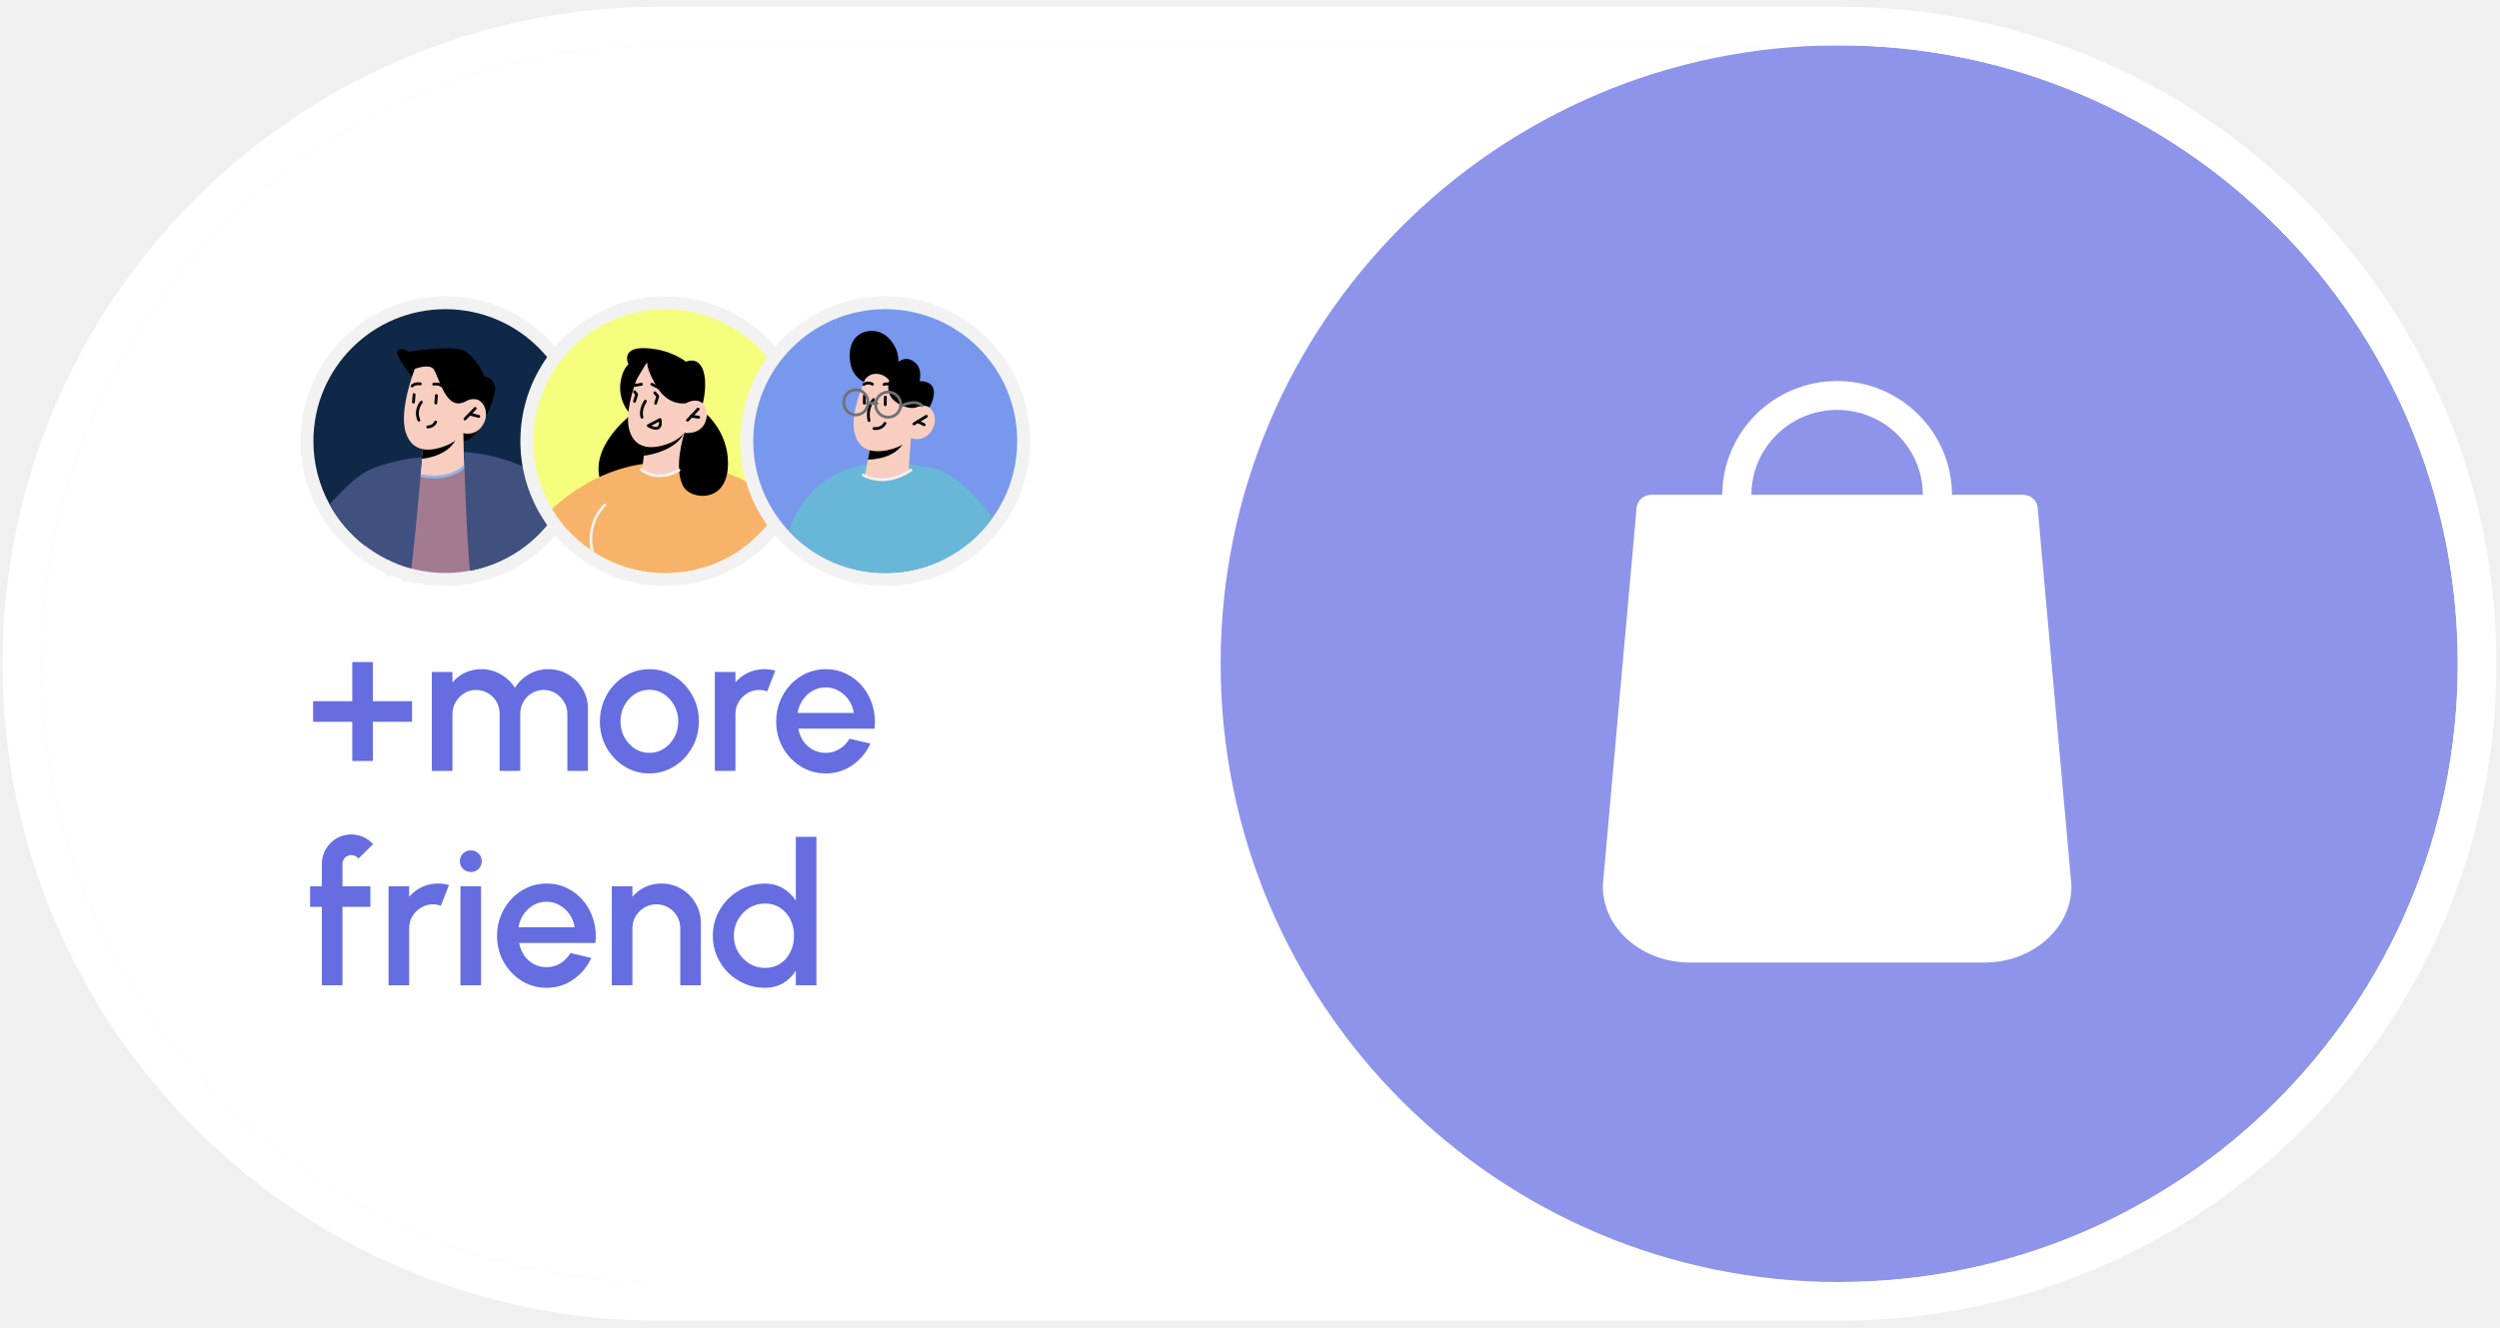
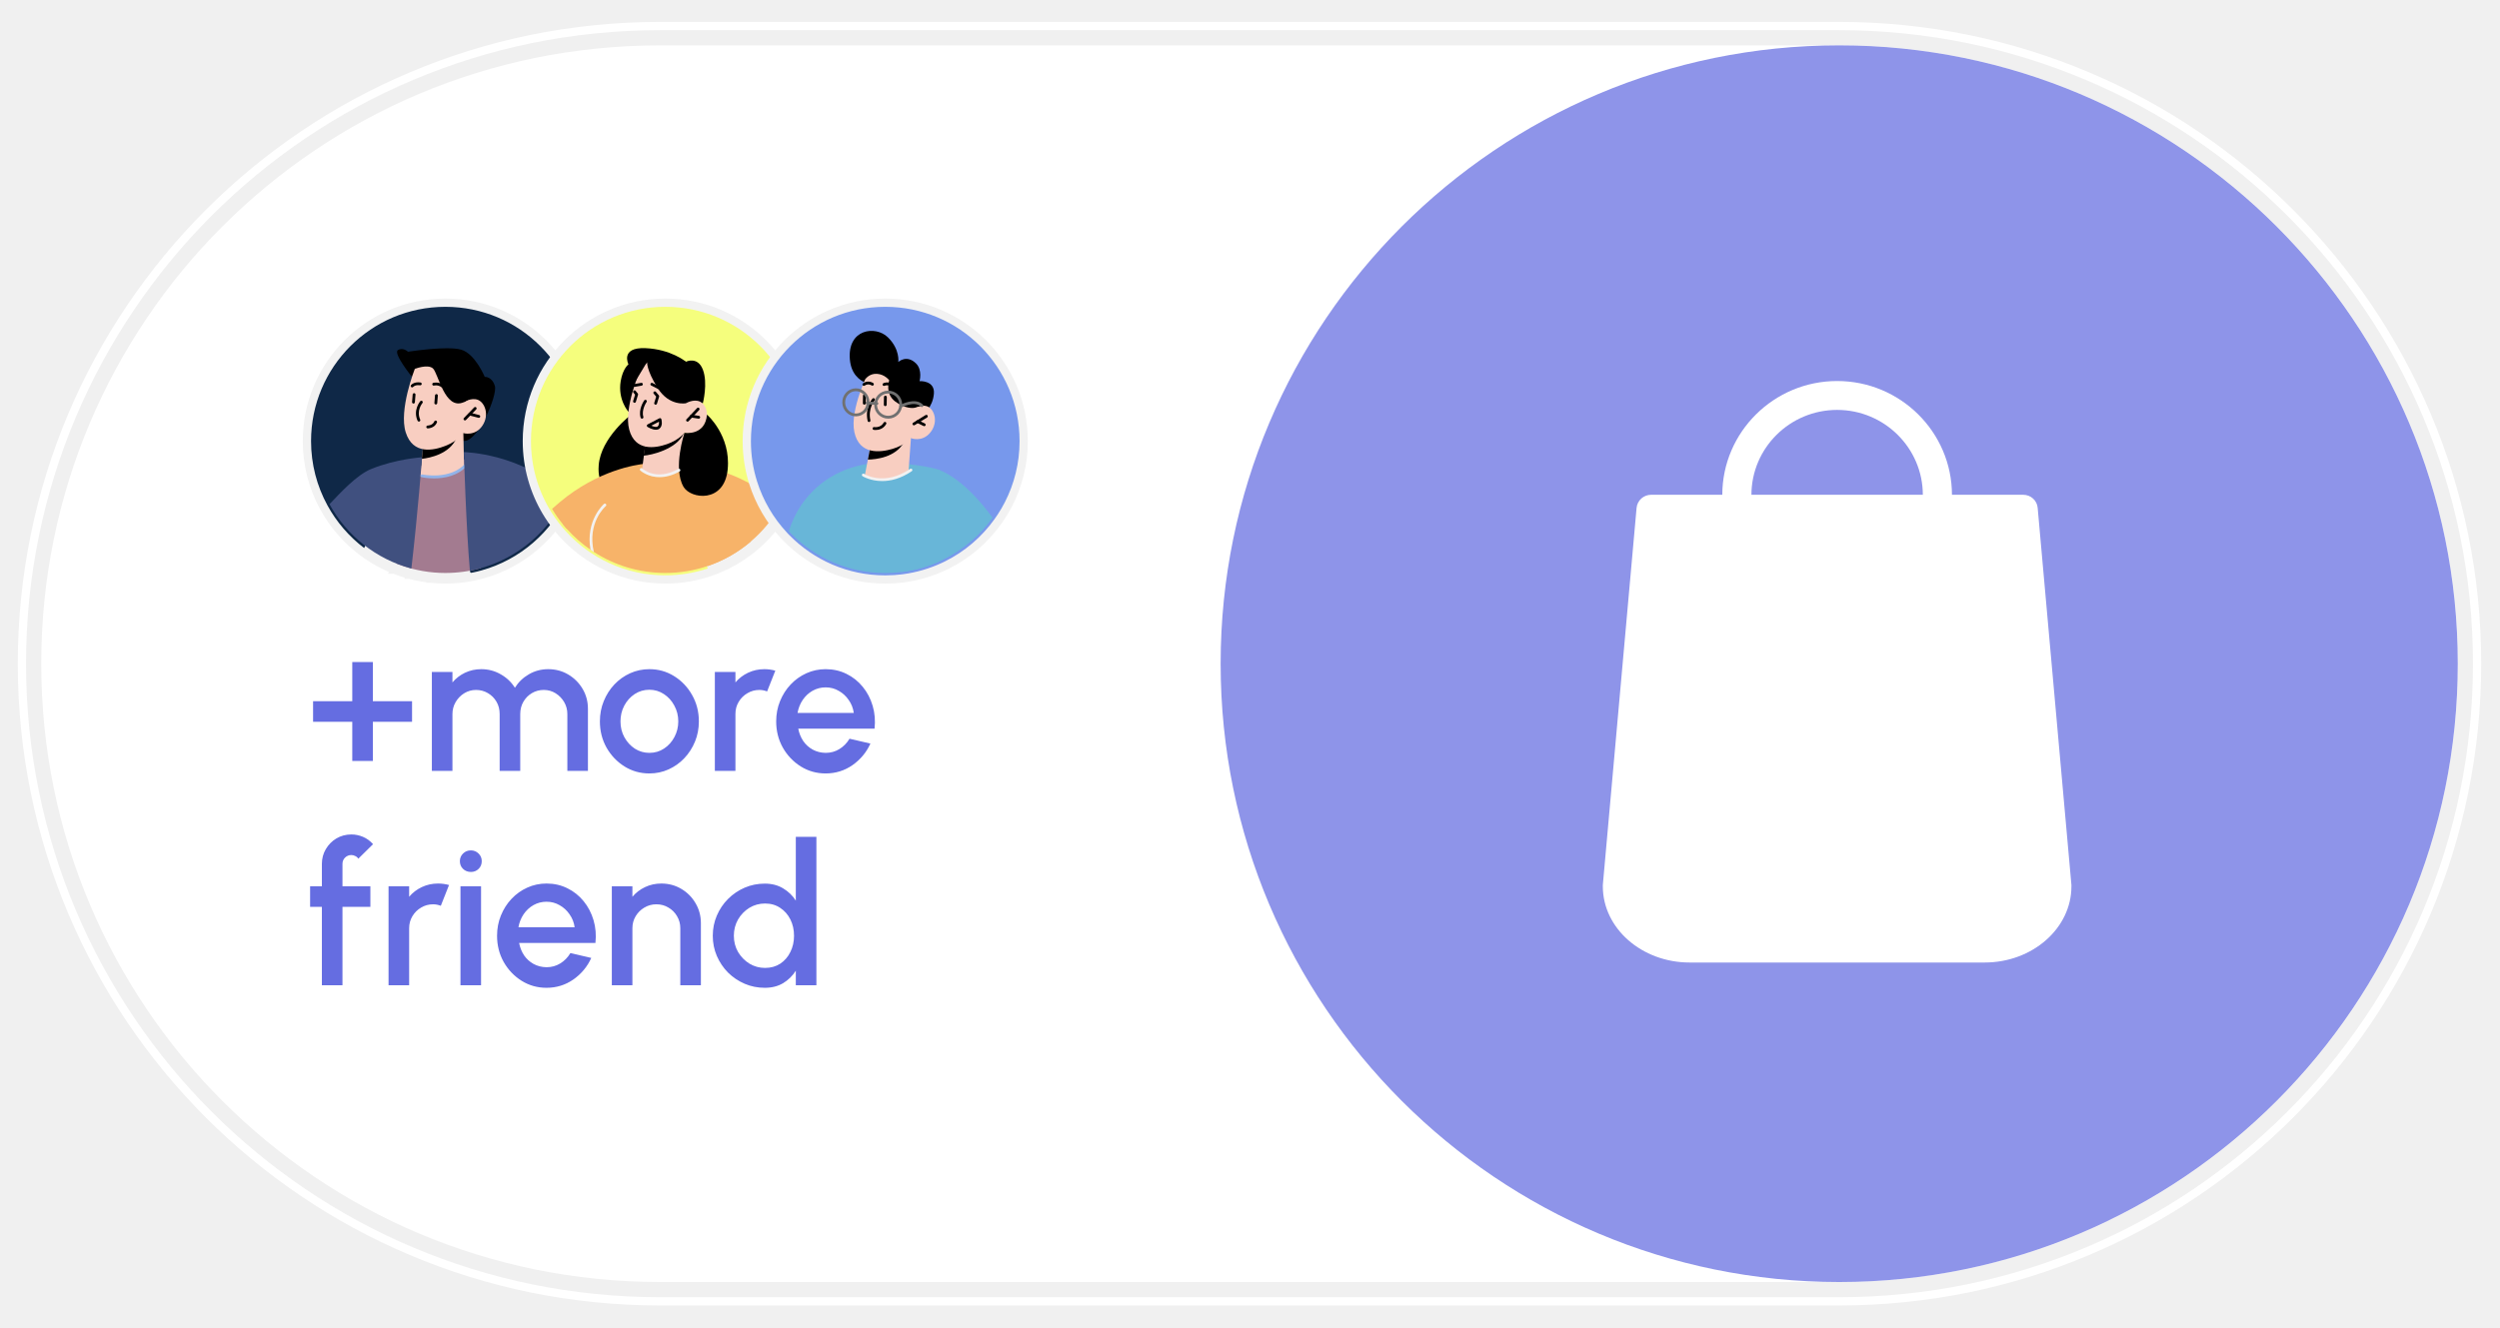
<svg xmlns="http://www.w3.org/2000/svg" width="303" height="161" viewBox="0 0 303 161" fill="none">
  <g clip-path="url(#clip0_885_19122)">
    <rect x="5" y="5.5" width="293" height="150" rx="75" fill="white" />
    <rect x="148" y="5.5" width="150" height="150" rx="75" fill="#8E94E9" />
    <path d="M251.157 107.343L247.065 61.602C246.992 60.697 246.226 60.011 245.299 60.011H236.673C236.659 52.405 230.418 46.214 222.749 46.214C215.08 46.214 208.839 52.405 208.825 60.011H200.199C199.286 60.011 198.521 60.697 198.433 61.602L194.341 107.343C194.341 107.401 194.341 107.445 194.341 107.503C194.341 112.599 199.066 116.745 204.865 116.745H240.633C246.432 116.745 251.157 112.599 251.157 107.503C251.157 107.445 251.157 107.401 251.157 107.343ZM222.749 49.718C228.475 49.718 233.126 54.332 233.141 60.011H212.357C212.372 54.332 217.023 49.718 222.749 49.718ZM240.633 113.226H204.865C201.038 113.226 197.918 110.701 197.873 107.562L201.818 63.515H208.825V69.661C208.825 70.625 209.619 71.413 210.591 71.413C211.562 71.413 212.357 70.625 212.357 69.661V63.515H233.141V69.661C233.141 70.625 233.936 71.413 234.907 71.413C235.879 71.413 236.673 70.625 236.673 69.661V63.515H243.68L247.625 107.576C247.58 110.701 244.46 113.226 240.633 113.226Z" fill="white" />
    <path d="M244.385 63H200.885L196.885 111L198.885 114H244.385C245.185 114 248.051 109.167 248.385 107.5L244.385 63Z" fill="white" />
    <path d="M42.712 92.3V87.548H37.96V85.052H42.712V80.3H45.208V85.052H49.96V87.548H45.208V92.3H42.712ZM52.362 93.5V81.5H54.858V82.772C55.274 82.276 55.782 81.884 56.382 81.596C56.99 81.308 57.646 81.164 58.35 81.164C59.206 81.164 59.994 81.372 60.714 81.788C61.434 82.196 62.006 82.74 62.43 83.42C62.854 82.74 63.418 82.196 64.122 81.788C64.834 81.372 65.618 81.164 66.474 81.164C67.362 81.164 68.17 81.38 68.898 81.812C69.626 82.244 70.206 82.824 70.638 83.552C71.07 84.28 71.286 85.088 71.286 85.976V93.5H68.79V86.612C68.79 86.084 68.662 85.6 68.406 85.16C68.15 84.72 67.806 84.364 67.374 84.092C66.942 83.82 66.462 83.684 65.934 83.684C65.406 83.684 64.926 83.812 64.494 84.068C64.062 84.324 63.718 84.672 63.462 85.112C63.206 85.552 63.078 86.052 63.078 86.612V93.5H60.582V86.612C60.582 86.052 60.454 85.552 60.198 85.112C59.942 84.672 59.594 84.324 59.154 84.068C58.722 83.812 58.242 83.684 57.714 83.684C57.194 83.684 56.714 83.82 56.274 84.092C55.842 84.364 55.498 84.72 55.242 85.16C54.986 85.6 54.858 86.084 54.858 86.612V93.5H52.362ZM78.736 93.812C77.632 93.812 76.624 93.528 75.712 92.96C74.808 92.392 74.084 91.632 73.54 90.68C73.004 89.72 72.736 88.66 72.736 87.5C72.736 86.62 72.892 85.8 73.204 85.04C73.516 84.272 73.944 83.6 74.488 83.024C75.04 82.44 75.68 81.984 76.408 81.656C77.136 81.328 77.912 81.164 78.736 81.164C79.84 81.164 80.844 81.448 81.748 82.016C82.66 82.584 83.384 83.348 83.92 84.308C84.464 85.268 84.736 86.332 84.736 87.5C84.736 88.372 84.58 89.188 84.268 89.948C83.956 90.708 83.524 91.38 82.972 91.964C82.428 92.54 81.792 92.992 81.064 93.32C80.344 93.648 79.568 93.812 78.736 93.812ZM78.736 91.316C79.4 91.316 79.996 91.14 80.524 90.788C81.052 90.436 81.468 89.972 81.772 89.396C82.084 88.812 82.24 88.18 82.24 87.5C82.24 86.804 82.08 86.164 81.76 85.58C81.448 84.996 81.028 84.532 80.5 84.188C79.972 83.836 79.384 83.66 78.736 83.66C78.08 83.66 77.484 83.836 76.948 84.188C76.42 84.54 76 85.008 75.688 85.592C75.384 86.176 75.232 86.812 75.232 87.5C75.232 88.212 75.392 88.856 75.712 89.432C76.032 90.008 76.456 90.468 76.984 90.812C77.52 91.148 78.104 91.316 78.736 91.316ZM86.674 93.5V81.5H89.17V82.772C89.586 82.276 90.098 81.884 90.706 81.596C91.314 81.308 91.97 81.164 92.674 81.164C93.122 81.164 93.566 81.224 94.006 81.344L93.01 83.864C92.698 83.744 92.386 83.684 92.074 83.684C91.546 83.684 91.062 83.816 90.622 84.08C90.182 84.336 89.83 84.684 89.566 85.124C89.302 85.564 89.17 86.052 89.17 86.588V93.5H86.674ZM100.111 93.812C99.007 93.812 97.999 93.528 97.087 92.96C96.183 92.392 95.459 91.632 94.915 90.68C94.379 89.72 94.111 88.66 94.111 87.5C94.111 86.62 94.267 85.8 94.579 85.04C94.891 84.272 95.319 83.6 95.863 83.024C96.415 82.44 97.055 81.984 97.783 81.656C98.511 81.328 99.287 81.164 100.111 81.164C101.031 81.164 101.875 81.356 102.643 81.74C103.411 82.116 104.067 82.64 104.611 83.312C105.155 83.976 105.555 84.744 105.811 85.616C106.067 86.48 106.143 87.4 106.039 88.376H96.787C96.891 88.928 97.091 89.428 97.387 89.876C97.691 90.316 98.075 90.664 98.539 90.92C99.011 91.176 99.535 91.308 100.111 91.316C100.719 91.316 101.271 91.164 101.767 90.86C102.271 90.556 102.683 90.136 103.003 89.6L105.535 90.188C105.055 91.252 104.331 92.124 103.363 92.804C102.395 93.476 101.311 93.812 100.111 93.812ZM96.703 86.468H103.519C103.439 85.892 103.235 85.372 102.907 84.908C102.587 84.436 102.183 84.064 101.695 83.792C101.215 83.512 100.687 83.372 100.111 83.372C99.543 83.372 99.015 83.508 98.527 83.78C98.047 84.052 97.647 84.424 97.327 84.896C97.015 85.36 96.807 85.884 96.703 86.468ZM41.524 104.776V107.5H44.908V109.996H41.524V119.5H39.028V109.996H37.6V107.5H39.028V104.776C39.028 104.12 39.188 103.524 39.508 102.988C39.828 102.444 40.256 102.012 40.792 101.692C41.336 101.372 41.94 101.212 42.604 101.212C43.084 101.212 43.552 101.308 44.008 101.5C44.464 101.692 44.872 101.988 45.232 102.388L43.444 104.152C43.356 104.008 43.232 103.9 43.072 103.828C42.92 103.748 42.764 103.708 42.604 103.708C42.308 103.708 42.052 103.812 41.836 104.02C41.628 104.228 41.524 104.48 41.524 104.776ZM47.112 119.5V107.5H49.608V108.772C50.024 108.276 50.536 107.884 51.144 107.596C51.752 107.308 52.408 107.164 53.112 107.164C53.56 107.164 54.004 107.224 54.444 107.344L53.448 109.864C53.136 109.744 52.824 109.684 52.512 109.684C51.984 109.684 51.5 109.816 51.06 110.08C50.62 110.336 50.268 110.684 50.004 111.124C49.74 111.564 49.608 112.052 49.608 112.588V119.5H47.112ZM55.831 107.5H58.327V119.5H55.831V107.5ZM57.103 105.76C56.719 105.76 56.399 105.636 56.143 105.388C55.887 105.14 55.759 104.828 55.759 104.452C55.759 104.084 55.887 103.776 56.143 103.528C56.399 103.272 56.715 103.144 57.091 103.144C57.459 103.144 57.771 103.272 58.027 103.528C58.283 103.776 58.411 104.084 58.411 104.452C58.411 104.828 58.283 105.14 58.027 105.388C57.779 105.636 57.471 105.76 57.103 105.76ZM66.267 119.812C65.163 119.812 64.155 119.528 63.243 118.96C62.339 118.392 61.615 117.632 61.071 116.68C60.535 115.72 60.267 114.66 60.267 113.5C60.267 112.62 60.423 111.8 60.735 111.04C61.047 110.272 61.475 109.6 62.019 109.024C62.571 108.44 63.211 107.984 63.939 107.656C64.667 107.328 65.443 107.164 66.267 107.164C67.187 107.164 68.031 107.356 68.799 107.74C69.567 108.116 70.223 108.64 70.767 109.312C71.311 109.976 71.711 110.744 71.967 111.616C72.223 112.48 72.299 113.4 72.195 114.376H62.943C63.047 114.928 63.247 115.428 63.543 115.876C63.847 116.316 64.231 116.664 64.695 116.92C65.167 117.176 65.691 117.308 66.267 117.316C66.875 117.316 67.427 117.164 67.923 116.86C68.427 116.556 68.839 116.136 69.159 115.6L71.691 116.188C71.211 117.252 70.487 118.124 69.519 118.804C68.551 119.476 67.467 119.812 66.267 119.812ZM62.859 112.468H69.675C69.595 111.892 69.391 111.372 69.063 110.908C68.743 110.436 68.339 110.064 67.851 109.792C67.371 109.512 66.843 109.372 66.267 109.372C65.699 109.372 65.171 109.508 64.683 109.78C64.203 110.052 63.803 110.424 63.483 110.896C63.171 111.36 62.963 111.884 62.859 112.468ZM84.982 111.976V119.5H82.486V112.588C82.486 112.052 82.354 111.564 82.09 111.124C81.834 110.684 81.486 110.336 81.046 110.08C80.614 109.816 80.126 109.684 79.582 109.684C79.054 109.684 78.57 109.816 78.13 110.08C77.69 110.336 77.338 110.684 77.074 111.124C76.81 111.564 76.678 112.052 76.678 112.588V119.5H74.182V107.5H76.678V108.772C77.094 108.276 77.606 107.884 78.214 107.596C78.822 107.308 79.478 107.164 80.182 107.164C81.07 107.164 81.878 107.38 82.606 107.812C83.334 108.244 83.91 108.824 84.334 109.552C84.766 110.28 84.982 111.088 84.982 111.976ZM96.491 101.5H98.987V119.5H96.491V117.736C96.099 118.36 95.587 118.864 94.955 119.248C94.323 119.624 93.583 119.812 92.735 119.812C91.863 119.812 91.047 119.648 90.287 119.32C89.527 118.992 88.855 118.54 88.271 117.964C87.695 117.38 87.243 116.708 86.915 115.948C86.587 115.188 86.423 114.372 86.423 113.5C86.423 112.628 86.587 111.812 86.915 111.052C87.243 110.284 87.695 109.612 88.271 109.036C88.855 108.452 89.527 107.996 90.287 107.668C91.047 107.34 91.863 107.176 92.735 107.176C93.583 107.176 94.323 107.368 94.955 107.752C95.587 108.128 96.099 108.624 96.491 109.24V101.5ZM92.759 117.4C93.463 117.4 94.079 117.228 94.607 116.884C95.135 116.532 95.543 116.06 95.831 115.468C96.127 114.876 96.275 114.22 96.275 113.5C96.275 112.772 96.127 112.112 95.831 111.52C95.535 110.928 95.123 110.46 94.595 110.116C94.075 109.764 93.463 109.588 92.759 109.588C92.063 109.588 91.427 109.764 90.851 110.116C90.283 110.468 89.827 110.94 89.483 111.532C89.147 112.124 88.979 112.78 88.979 113.5C88.979 114.228 89.151 114.888 89.495 115.48C89.847 116.064 90.307 116.532 90.875 116.884C91.451 117.228 92.079 117.4 92.759 117.4Z" fill="#656DE1" />
-     <path d="M51.118 70.034L51.116 70.034C50.629 69.948 50.151 69.844 49.675 69.718M51.118 70.034L56.974 69.219C56.009 69.404 55.014 69.497 54.002 69.497C53.435 69.497 52.876 69.469 52.324 69.411C51.963 69.373 51.606 69.322 51.253 69.26C50.786 69.177 50.33 69.078 49.877 68.958C49.266 68.796 48.666 68.597 48.086 68.364M51.118 70.034C51.486 70.099 51.861 70.153 52.241 70.193M51.118 70.034L57.118 69.992M49.675 69.718L49.877 68.958L49.676 69.718C49.676 69.718 49.676 69.718 49.675 69.718ZM49.675 69.718C49.034 69.549 48.404 69.34 47.794 69.094M47.794 69.094C47.794 69.095 47.795 69.095 47.796 69.095L48.086 68.364M47.794 69.094C46.386 68.536 45.072 67.791 43.881 66.892C41.984 65.459 40.404 63.63 39.259 61.531C37.955 59.143 37.214 56.406 37.214 53.498C37.214 44.227 44.731 36.714 54.002 36.714C63.273 36.714 70.787 44.227 70.787 53.498C70.787 55.749 70.344 57.898 69.538 59.861C69.463 60.049 69.382 60.229 69.301 60.402C67.277 64.888 63.338 68.327 58.518 69.667C58.176 69.764 57.826 69.851 57.47 69.923C57.348 69.949 57.231 69.971 57.118 69.992M47.794 69.094C47.793 69.094 47.793 69.094 47.792 69.094L48.086 68.364M48.086 68.364C46.744 67.832 45.491 67.122 44.355 66.264L57.118 69.992M57.118 69.992C56.104 70.186 55.061 70.283 54.002 70.283C53.41 70.283 52.823 70.254 52.241 70.193M52.241 70.193L52.324 69.411L52.242 70.193C52.242 70.193 52.241 70.193 52.241 70.193Z" fill="#0F2847" stroke="#F2F2F2" stroke-width="1.573" />
+     <path d="M51.118 70.034L51.116 70.034C50.629 69.948 50.151 69.844 49.675 69.718M51.118 70.034L56.974 69.219C56.009 69.404 55.014 69.497 54.002 69.497C53.435 69.497 52.876 69.469 52.324 69.411C51.963 69.373 51.606 69.322 51.253 69.26C50.786 69.177 50.33 69.078 49.877 68.958C49.266 68.796 48.666 68.597 48.086 68.364M51.118 70.034C51.486 70.099 51.861 70.153 52.241 70.193M51.118 70.034L57.118 69.992M49.675 69.718L49.877 68.958L49.676 69.718C49.676 69.718 49.676 69.718 49.675 69.718ZM49.675 69.718C49.034 69.549 48.404 69.34 47.794 69.094M47.794 69.094C47.794 69.095 47.795 69.095 47.796 69.095L48.086 68.364M47.794 69.094C46.386 68.536 45.072 67.791 43.881 66.892C41.984 65.459 40.404 63.63 39.259 61.531C37.955 59.143 37.214 56.406 37.214 53.498C37.214 44.227 44.731 36.714 54.002 36.714C63.273 36.714 70.787 44.227 70.787 53.498C70.787 55.749 70.344 57.898 69.538 59.861C69.463 60.049 69.382 60.229 69.301 60.402C67.277 64.888 63.338 68.327 58.518 69.667C58.176 69.764 57.826 69.851 57.47 69.923C57.348 69.949 57.231 69.971 57.118 69.992M47.794 69.094C47.793 69.094 47.793 69.094 47.792 69.094L48.086 68.364M48.086 68.364C46.744 67.832 45.491 67.122 44.355 66.264L57.118 69.992M57.118 69.992C56.104 70.186 55.061 70.283 54.002 70.283C53.41 70.283 52.823 70.254 52.241 70.193M52.241 70.193L52.324 69.411L52.242 70.193C52.242 70.193 52.241 70.193 52.241 70.193Z" fill="#0F2847" stroke="#F2F2F2" strokeWidth="1.573" />
    <path d="M58.305 68.909C56.936 69.293 55.491 69.496 54.002 69.496C53.065 69.496 52.146 69.417 51.253 69.259C50.787 69.177 50.33 69.077 49.877 68.957C49.266 68.796 48.666 68.597 48.086 68.364L49.222 56.926L55.416 55.464L57.88 56.195L58.305 68.909Z" fill="#A37B90" />
    <path d="M56.206 53.467C54.582 53.165 49.936 45.691 49.936 45.691C49.936 45.691 47.623 42.84 48.248 42.462C48.872 42.088 49.466 42.661 49.466 42.661C49.466 42.661 51.535 42.335 53.429 42.26C53.67 42.249 53.906 42.242 54.136 42.242C54.833 42.239 55.464 42.284 55.9 42.407C57.619 42.895 58.773 45.712 58.773 45.712C58.773 45.712 59.634 45.633 59.998 46.807C60.365 47.984 57.826 53.769 56.206 53.467Z" fill="black" />
    <path d="M56.183 52.535L56.262 56.471C56.262 56.471 55.575 57.617 53.276 57.851C51.564 58.025 50.953 57.649 50.953 57.649L51.152 55.651L51.349 53.702L55.488 52.704L56.183 52.535Z" fill="#F8CEC1" />
    <path d="M55.484 52.703C55.476 52.811 55.438 52.939 55.378 53.086C54.536 55.069 52.137 55.542 51.148 55.651L51.345 53.702L55.484 52.703Z" fill="black" />
    <path d="M50.292 44.748C50.292 44.748 48.326 49.725 49.196 52.451C50.066 55.176 52.558 54.654 54.04 54.067C55.522 53.482 56.185 52.536 56.185 52.536C56.185 52.536 57.605 52.961 58.495 51.624C59.386 50.287 58.756 48.811 57.943 48.496C57.13 48.182 56.199 48.794 56.199 48.794L56.894 47.343C56.894 47.343 53.497 40.218 50.292 44.748Z" fill="#F8CEC1" />
    <path d="M50.292 44.748C50.292 44.748 51.824 44.132 52.478 44.672C53.131 45.212 53.902 49.775 56.199 48.794C58.497 47.813 57.308 44.89 57.308 44.89C57.308 44.89 51.53 39.942 50.292 44.748Z" fill="black" />
    <path d="M51.174 55.467C51.174 55.467 50.667 62.197 49.878 68.957C45.599 67.821 42.026 64.956 39.95 61.154C41.22 59.822 43.251 57.595 45.005 56.885C48.066 55.642 51.174 55.467 51.174 55.467Z" fill="#40507F" />
    <path d="M52.63 58.024C51.793 58.024 51.179 57.894 51.119 57.88C51.026 57.86 50.968 57.769 50.989 57.676C51.009 57.584 51.1 57.525 51.193 57.545C51.228 57.553 54.663 58.28 56.46 56.171C56.522 56.098 56.63 56.09 56.702 56.151C56.774 56.213 56.782 56.321 56.721 56.393C55.571 57.742 53.859 58.024 52.63 58.024Z" fill="#92B4EA" />
    <path d="M68.586 60.073C66.657 64.353 62.9 67.633 58.305 68.91C57.979 69.002 57.646 69.085 57.309 69.153C57.196 69.177 57.086 69.198 56.973 69.219C56.51 63.985 56.242 54.837 56.242 54.837C56.242 54.837 63.37 54.943 68.586 60.073Z" fill="#40507F" />
    <path d="M56.375 50.991C56.332 50.991 56.289 50.975 56.255 50.943C56.188 50.877 56.185 50.769 56.251 50.7L57.491 49.416C57.556 49.349 57.665 49.347 57.734 49.412C57.802 49.478 57.804 49.587 57.738 49.655L56.498 50.939C56.464 50.974 56.419 50.991 56.375 50.991Z" fill="black" />
    <path d="M58.052 50.678C58.038 50.678 58.023 50.676 58.009 50.672L56.938 50.393C56.846 50.369 56.791 50.275 56.816 50.184C56.84 50.091 56.934 50.035 57.025 50.061L58.096 50.341C58.188 50.364 58.242 50.459 58.218 50.55C58.198 50.627 58.129 50.678 58.052 50.678Z" fill="black" />
    <path d="M49.971 46.987C49.934 46.987 49.898 46.975 49.867 46.951C49.793 46.894 49.777 46.789 49.833 46.715C49.846 46.697 50.167 46.278 50.983 46.392C51.077 46.406 51.142 46.493 51.129 46.587C51.115 46.68 51.025 46.742 50.934 46.732C50.336 46.646 50.116 46.91 50.107 46.921C50.072 46.964 50.021 46.987 49.971 46.987Z" fill="black" />
    <path d="M53.676 47.033C53.637 47.033 53.598 47.02 53.566 46.993C53.137 46.635 52.648 46.761 52.628 46.766C52.537 46.791 52.442 46.737 52.418 46.646C52.393 46.554 52.446 46.461 52.537 46.436C52.565 46.428 53.215 46.254 53.787 46.73C53.859 46.79 53.869 46.898 53.809 46.971C53.774 47.012 53.725 47.033 53.676 47.033Z" fill="black" />
    <path d="M50.133 48.948C50.024 48.94 49.954 48.857 49.962 48.763L50.036 47.846C50.044 47.752 50.128 47.683 50.221 47.689C50.315 47.696 50.385 47.779 50.378 47.873L50.303 48.79C50.297 48.88 50.221 48.948 50.133 48.948Z" fill="black" />
    <path d="M52.841 49.059C52.733 49.051 52.662 48.968 52.67 48.874L52.745 47.958C52.752 47.864 52.837 47.796 52.929 47.801C53.023 47.808 53.094 47.891 53.086 47.985L53.012 48.901C53.005 48.991 52.93 49.059 52.841 49.059Z" fill="black" />
    <path d="M50.789 51.135C50.723 51.135 50.661 51.097 50.632 51.034C50.057 49.746 50.919 48.709 50.956 48.665C51.018 48.593 51.125 48.584 51.198 48.646C51.27 48.707 51.279 48.815 51.218 48.887C51.187 48.924 50.46 49.807 50.945 50.894C50.984 50.98 50.945 51.082 50.859 51.12C50.836 51.13 50.812 51.135 50.789 51.135Z" fill="black" />
    <path d="M51.861 51.959C51.767 51.959 51.69 51.882 51.69 51.787C51.69 51.693 51.767 51.616 51.861 51.616C51.885 51.615 52.455 51.606 52.66 51.116C52.697 51.028 52.796 50.987 52.885 51.024C52.972 51.06 53.013 51.161 52.977 51.248C52.683 51.951 51.895 51.959 51.861 51.959Z" fill="black" />
-     <path d="M91.502 66.315C93.007 65.045 94.284 63.511 95.264 61.79C96.657 59.342 97.453 56.511 97.453 53.498C97.453 44.227 89.936 36.714 80.668 36.714C71.398 36.714 63.88 44.227 63.88 53.498C63.88 56.651 64.751 59.601 66.264 62.125L66.264 62.126C66.671 62.802 67.124 63.45 67.621 64.062L67.622 64.063C67.792 64.272 67.969 64.482 68.156 64.687C71.226 68.119 75.697 70.283 80.668 70.283C82.543 70.283 84.347 69.974 86.031 69.408L86.033 69.408C88.057 68.724 89.908 67.665 91.502 66.315ZM91.502 66.315C91.502 66.316 91.502 66.316 91.501 66.316L90.994 65.715M91.502 66.315C91.502 66.315 91.502 66.315 91.502 66.315L90.994 65.715M90.994 65.715C92.428 64.504 93.647 63.042 94.58 61.401L85.781 68.663C87.71 68.011 89.474 67.002 90.994 65.715Z" fill="#F5FE7D" stroke="#F2F2F2" stroke-width="1.573" />
+     <path d="M91.502 66.315C93.007 65.045 94.284 63.511 95.264 61.79C96.657 59.342 97.453 56.511 97.453 53.498C97.453 44.227 89.936 36.714 80.668 36.714C71.398 36.714 63.88 44.227 63.88 53.498C63.88 56.651 64.751 59.601 66.264 62.125L66.264 62.126C66.671 62.802 67.124 63.45 67.621 64.062L67.622 64.063C67.792 64.272 67.969 64.482 68.156 64.687C71.226 68.119 75.697 70.283 80.668 70.283C82.543 70.283 84.347 69.974 86.031 69.408L86.033 69.408C88.057 68.724 89.908 67.665 91.502 66.315ZM91.502 66.315C91.502 66.316 91.502 66.316 91.501 66.316L90.994 65.715M91.502 66.315C91.502 66.315 91.502 66.315 91.502 66.315L90.994 65.715M90.994 65.715C92.428 64.504 93.647 63.042 94.58 61.401L85.781 68.663C87.71 68.011 89.474 67.002 90.994 65.715Z" fill="#F5FE7D" stroke="#F2F2F2" strokeWidth="1.573" />
    <path d="M76.527 50.292C76.527 50.292 72.866 53.054 72.594 56.407C72.181 61.482 77.954 59.262 78.589 56.026C79.223 52.791 76.527 50.292 76.527 50.292Z" fill="black" />
    <path d="M76.199 49.947C76.199 49.947 74.878 48.487 75.259 46.225C75.517 44.691 76.199 44.195 76.199 44.195C76.199 44.195 75.16 42.101 78.255 42.228C81.349 42.355 83.17 43.874 83.17 43.874C83.17 43.874 84.585 43.18 85.219 44.829C85.854 46.478 85.219 48.911 85.219 48.911L76.199 49.947Z" fill="black" />
    <path d="M90.993 65.716C89.473 67.002 87.709 68.011 85.781 68.663C84.175 69.202 82.456 69.497 80.668 69.497C77.476 69.497 74.501 68.561 72.003 66.948C71.865 66.862 71.732 66.773 71.601 66.68C70.548 65.959 69.587 65.112 68.739 64.161C68.564 63.969 68.396 63.77 68.231 63.568L78.358 56.231C78.365 56.227 78.749 55.946 78.749 55.946L82.727 56.268L84.377 56.402L90.993 65.716Z" fill="#F7B369" />
    <path d="M78.746 56.203L68.736 64.16C68.561 63.968 68.393 63.769 68.228 63.567C67.755 62.983 67.322 62.366 66.935 61.721C67.243 61.443 67.566 61.165 67.899 60.887C72.487 57.06 77.024 56.357 78.355 56.23C78.612 56.206 78.746 56.203 78.746 56.203Z" fill="#F7B369" />
    <path d="M82.994 52.497L82.918 56.534C82.918 56.534 82.215 57.673 80.001 57.794C78.351 57.885 77.846 56.965 77.846 56.965L78.311 53.445L82.322 52.633L82.994 52.497Z" fill="#F8CEC1" />
    <path d="M94.577 61.401C93.643 63.041 92.425 64.503 90.991 65.715C89.47 67.002 87.707 68.01 85.778 68.662L88.365 65.509L82.724 56.267L82.683 56.202C82.683 56.202 83.331 56.226 84.374 56.401C86.749 56.796 91.162 57.966 94.577 61.401Z" fill="#F7B369" />
    <path d="M82.998 52.266C82.986 52.369 82.944 52.49 82.879 52.628C81.987 54.494 78.992 55.204 78.039 55.266L78.312 53.406L82.998 52.266Z" fill="black" />
    <path d="M77.678 44.774C77.678 44.774 75.576 49.461 76.292 52.112C77.007 54.763 79.42 54.37 80.866 53.873C82.312 53.375 82.99 52.498 82.99 52.498C82.99 52.498 84.332 52.967 85.245 51.724C86.157 50.481 85.617 49.038 84.851 48.701C84.085 48.364 83.166 48.91 83.166 48.91L83.895 47.549C83.895 47.549 80.948 40.569 77.678 44.774Z" fill="#F8CEC1" />
    <path d="M83.171 48.91C83.171 48.91 81.147 49.318 79.741 47.066C78.335 44.814 78.464 43.889 78.464 43.889L77.063 46.214C77.063 46.214 76.75 44.602 77.394 43.574C78.039 42.546 78.709 42.759 78.709 42.759L83.171 43.874L84.346 47.451L83.171 48.91Z" fill="black" />
    <path d="M77.841 50.778C77.767 50.778 77.699 50.73 77.677 50.656C77.365 49.639 78.084 48.609 78.114 48.566C78.169 48.488 78.275 48.471 78.353 48.525C78.43 48.579 78.449 48.687 78.394 48.764C78.388 48.773 77.743 49.701 78.005 50.556C78.032 50.647 77.981 50.743 77.891 50.77C77.874 50.775 77.857 50.778 77.841 50.778Z" fill="black" />
    <path d="M83.364 51.139C83.322 51.139 83.279 51.124 83.246 51.092C83.177 51.027 83.174 50.919 83.24 50.85L84.522 49.498C84.587 49.429 84.695 49.427 84.764 49.492C84.833 49.557 84.835 49.666 84.77 49.735L83.488 51.086C83.455 51.122 83.409 51.139 83.364 51.139Z" fill="black" />
    <path d="M84.717 50.78C84.708 50.78 84.699 50.78 84.69 50.778L83.807 50.642C83.713 50.628 83.649 50.54 83.663 50.446C83.678 50.353 83.768 50.29 83.859 50.303L84.742 50.439C84.836 50.454 84.9 50.541 84.886 50.635C84.873 50.72 84.8 50.78 84.717 50.78Z" fill="black" />
    <path d="M79.534 52.124C79.088 52.124 78.582 51.823 78.509 51.778C78.457 51.745 78.425 51.688 78.427 51.626C78.43 51.564 78.465 51.508 78.519 51.48L79.944 50.736C79.989 50.712 80.042 50.709 80.09 50.73C80.137 50.75 80.173 50.789 80.187 50.838C80.197 50.871 80.421 51.636 79.946 51.999C79.828 52.09 79.684 52.124 79.534 52.124ZM78.97 51.631C79.242 51.752 79.58 51.847 79.737 51.727C79.91 51.594 79.918 51.333 79.898 51.147L78.97 51.631Z" fill="black" />
    <path d="M76.934 46.923C76.852 46.923 76.78 46.865 76.765 46.781C76.749 46.688 76.812 46.599 76.905 46.583L77.741 46.438C77.835 46.418 77.923 46.484 77.939 46.577C77.955 46.67 77.893 46.759 77.8 46.775L76.964 46.92C76.954 46.923 76.944 46.923 76.934 46.923Z" fill="black" />
    <path d="M80.407 47.472C80.381 47.472 80.354 47.466 80.329 47.453L78.959 46.76C78.874 46.717 78.84 46.614 78.883 46.529C78.926 46.444 79.03 46.411 79.113 46.453L80.484 47.147C80.569 47.19 80.603 47.294 80.56 47.378C80.53 47.438 80.469 47.472 80.407 47.472Z" fill="black" />
    <path d="M85.722 50.292C85.722 50.292 88.641 52.823 88.229 56.946C87.816 61.069 83.728 60.54 82.869 59.036C81.568 56.756 82.99 52.498 82.99 52.498C82.99 52.498 85.497 52.918 85.722 50.292Z" fill="black" />
    <path d="M76.934 48.855C76.917 48.855 76.9 48.852 76.884 48.847C76.793 48.819 76.743 48.724 76.77 48.633L77.004 47.871L76.802 47.623C76.742 47.55 76.752 47.442 76.826 47.382C76.899 47.322 77.007 47.332 77.067 47.406L77.328 47.725C77.364 47.77 77.376 47.83 77.359 47.884L77.098 48.734C77.076 48.808 77.007 48.855 76.934 48.855Z" fill="black" />
    <path d="M79.492 49.084C79.476 49.084 79.459 49.081 79.442 49.076C79.351 49.048 79.301 48.952 79.328 48.862L79.561 48.102L79.263 47.753C79.201 47.681 79.209 47.573 79.281 47.511C79.353 47.45 79.462 47.458 79.523 47.53L79.884 47.951C79.922 47.996 79.934 48.057 79.917 48.113L79.656 48.963C79.634 49.036 79.566 49.084 79.492 49.084Z" fill="black" />
    <path d="M79.972 57.876C78.512 57.876 77.647 57.08 77.634 57.068C77.565 57.003 77.562 56.895 77.628 56.826C77.692 56.757 77.801 56.754 77.87 56.818C77.939 56.883 79.578 58.374 82.239 56.88C82.322 56.834 82.427 56.863 82.473 56.946C82.519 57.028 82.49 57.133 82.407 57.179C81.481 57.699 80.661 57.876 79.972 57.876Z" fill="#F2F2F2" />
    <path d="M73.453 61.385C73.35 61.471 71.184 63.403 72.001 66.947C71.864 66.862 71.73 66.772 71.6 66.68C70.958 63.131 73.202 61.145 73.23 61.124C73.302 61.062 73.408 61.069 73.47 61.141C73.532 61.213 73.525 61.323 73.453 61.385Z" fill="#F2F2F2" />
-     <path d="M114.403 68.728C112.915 69.421 111.307 69.9 109.624 70.133L109.616 70.137L109.482 70.154C108.782 70.24 108.06 70.287 107.333 70.287C102.633 70.287 98.384 68.353 95.339 65.245L95.338 65.244C95.295 65.201 95.239 65.145 95.184 65.087C95.139 65.041 95.097 64.995 95.056 64.946C93.367 63.138 92.076 60.954 91.314 58.534C90.813 56.944 90.547 55.251 90.547 53.5C90.547 44.228 98.062 36.714 107.333 36.714C116.605 36.714 124.12 44.228 124.12 53.5C124.12 56.253 123.458 58.85 122.28 61.144C122.014 61.666 121.719 62.174 121.394 62.664C121.263 62.869 121.125 63.064 120.998 63.244L120.994 63.25L120.994 63.25L120.991 63.254C119.397 65.489 117.265 67.319 114.783 68.547L114.783 68.547L114.778 68.55L114.774 68.552C114.657 68.608 114.531 68.67 114.403 68.728ZM109.413 70.156H109.403C109.396 70.156 109.401 70.156 109.413 70.156Z" fill="#7798EC" stroke="#F2F2F2" stroke-width="1.573" />
+     <path d="M114.403 68.728C112.915 69.421 111.307 69.9 109.624 70.133L109.616 70.137L109.482 70.154C108.782 70.24 108.06 70.287 107.333 70.287C102.633 70.287 98.384 68.353 95.339 65.245L95.338 65.244C95.295 65.201 95.239 65.145 95.184 65.087C95.139 65.041 95.097 64.995 95.056 64.946C93.367 63.138 92.076 60.954 91.314 58.534C90.813 56.944 90.547 55.251 90.547 53.5C90.547 44.228 98.062 36.714 107.333 36.714C116.605 36.714 124.12 44.228 124.12 53.5C124.12 56.253 123.458 58.85 122.28 61.144C122.014 61.666 121.719 62.174 121.394 62.664C121.263 62.869 121.125 63.064 120.998 63.244L120.994 63.25L120.994 63.25L120.991 63.254C119.397 65.489 117.265 67.319 114.783 68.547L114.783 68.547L114.778 68.55L114.774 68.552C114.657 68.608 114.531 68.67 114.403 68.728ZM109.413 70.156H109.403C109.396 70.156 109.401 70.156 109.413 70.156Z" fill="#7798EC" stroke="#F2F2F2" strokeWidth="1.573" />
    <path d="M95.643 64.424C95.678 64.465 95.712 64.503 95.75 64.541C95.798 64.592 95.849 64.644 95.897 64.692C98.801 67.657 102.851 69.5 107.333 69.5C108.026 69.5 108.716 69.455 109.385 69.373C109.392 69.37 109.395 69.37 109.402 69.37C111.05 69.153 112.622 68.69 114.073 68.014C113.936 62.217 113.994 57.145 113.994 57.049C113.939 56.928 111.256 56.239 107.683 56.122C102.061 55.944 97.311 59.115 95.643 64.424Z" fill="#68B6D8" />
    <path d="M109.386 69.373C109.393 69.37 109.397 69.37 109.403 69.37C111.051 69.153 112.623 68.69 114.074 68.014C114.195 67.959 114.315 67.901 114.435 67.842C116.799 66.672 118.831 64.929 120.352 62.797C117.27 58.572 114.751 57.34 113.995 57.049C113.841 56.987 113.762 56.966 113.762 56.966L109.386 69.373Z" fill="#68B6D8" />
    <path d="M106.967 46.81C106.967 46.81 103.338 47.074 103.045 43.594C102.733 39.889 106.157 39.448 107.652 40.911C109.148 42.375 108.916 43.907 108.916 43.907C108.916 43.907 109.909 42.966 111.046 44.063C111.88 44.868 111.494 46.229 111.494 46.229C111.494 46.229 113.367 46.11 113.233 47.751C113.099 49.392 111.949 50.252 111.949 50.252L106.967 46.81Z" fill="black" />
    <path d="M110.451 53.144L110.17 57.014C110.17 57.014 109.391 58.077 107.113 58.096C105.416 58.111 104.851 57.687 104.851 57.687L105.228 55.743L105.599 53.848L109.753 53.245L110.451 53.144Z" fill="#F8CEC1" />
    <path d="M109.755 53.245C109.738 53.35 109.689 53.472 109.616 53.611C108.609 55.481 106.211 55.727 105.23 55.743L105.601 53.848L109.755 53.245Z" fill="black" />
    <path d="M105.373 44.962C105.373 44.962 102.988 49.668 103.593 52.422C104.198 55.177 106.693 54.891 108.201 54.451C109.709 54.012 110.447 53.144 110.447 53.144C110.447 53.144 111.801 53.691 112.798 52.46C113.794 51.229 113.31 49.722 112.541 49.339C111.772 48.956 110.802 49.472 110.802 49.472L111.617 48.111C111.617 48.111 108.932 40.807 105.373 44.962Z" fill="#F8CEC1" />
    <path d="M110.809 51.59C110.84 51.59 110.871 51.582 110.899 51.564L112.408 50.637C112.489 50.587 112.514 50.482 112.465 50.401C112.415 50.321 112.309 50.295 112.228 50.345L110.719 51.272C110.639 51.322 110.613 51.427 110.663 51.508C110.695 51.56 110.752 51.59 110.809 51.59Z" fill="black" />
    <path d="M112.06 51.692C112.124 51.692 112.184 51.657 112.214 51.596C112.256 51.511 112.221 51.408 112.136 51.366L111.346 50.979C111.261 50.938 111.159 50.972 111.117 51.057C111.075 51.142 111.11 51.245 111.195 51.287L111.985 51.675C112.009 51.686 112.035 51.692 112.06 51.692Z" fill="black" />
    <path d="M104.742 46.802C104.776 46.802 104.811 46.791 104.841 46.77C105.264 46.47 105.665 46.734 105.682 46.746C105.761 46.798 105.867 46.779 105.92 46.701C105.973 46.623 105.954 46.517 105.877 46.463C105.852 46.446 105.264 46.049 104.642 46.49C104.565 46.545 104.547 46.652 104.602 46.73C104.636 46.777 104.688 46.802 104.742 46.802Z" fill="black" />
    <path d="M105.366 51.185C105.379 51.185 105.391 51.184 105.404 51.181C105.496 51.161 105.555 51.069 105.534 50.977C105.219 49.544 106.031 48.586 106.039 48.577C106.101 48.505 106.093 48.397 106.022 48.335C105.95 48.273 105.842 48.281 105.78 48.352C105.742 48.396 104.847 49.452 105.199 51.05C105.217 51.131 105.288 51.185 105.366 51.185Z" fill="black" />
    <path d="M104.794 49.081C104.888 49.081 104.964 49.007 104.966 48.913L104.982 47.99C104.984 47.895 104.908 47.817 104.813 47.815C104.714 47.826 104.64 47.889 104.639 47.984L104.623 48.906C104.621 49.001 104.696 49.079 104.791 49.081C104.792 49.081 104.793 49.081 104.794 49.081Z" fill="black" />
    <path d="M107.336 49.26C107.429 49.26 107.506 49.185 107.507 49.091L107.523 48.169C107.525 48.074 107.45 47.996 107.355 47.994C107.267 47.983 107.182 48.068 107.18 48.163L107.164 49.085C107.162 49.18 107.238 49.258 107.333 49.26C107.334 49.26 107.335 49.26 107.336 49.26Z" fill="black" />
    <path d="M104.89 46.026C104.89 46.026 105.367 45.279 106.333 45.342C107.3 45.406 107.814 46.127 107.814 46.127C107.814 46.127 107.272 47.722 108.523 48.681C109.773 49.641 110.807 49.473 110.807 49.473L111.784 49.202L112.583 47.861L110.044 44.692L106.614 42.551L104.677 44.069L104.89 46.026Z" fill="black" />
    <path d="M106.156 52.155C106.479 52.155 107.091 52.063 107.447 51.429C107.494 51.347 107.464 51.242 107.382 51.196C107.299 51.15 107.195 51.179 107.148 51.261C106.778 51.92 106.031 51.807 105.999 51.802C105.906 51.784 105.817 51.85 105.802 51.943C105.787 52.036 105.849 52.124 105.942 52.14C105.953 52.142 106.034 52.155 106.156 52.155Z" fill="black" />
    <path d="M103.778 50.498C103.791 50.498 103.805 50.498 103.819 50.498C104.728 50.475 105.448 49.695 105.424 48.759C105.413 48.306 105.231 47.885 104.914 47.572C104.594 47.258 104.175 47.089 103.734 47.102C102.825 47.124 102.104 47.905 102.128 48.841C102.139 49.293 102.321 49.715 102.639 50.028C102.948 50.332 103.351 50.498 103.778 50.498ZM103.774 47.444C104.11 47.444 104.428 47.576 104.673 47.816C104.927 48.066 105.072 48.404 105.081 48.767C105.1 49.514 104.53 50.136 103.81 50.154C103.46 50.167 103.132 50.031 102.88 49.783C102.625 49.533 102.481 49.195 102.472 48.832C102.453 48.085 103.023 47.463 103.743 47.445C103.753 47.444 103.763 47.444 103.774 47.444Z" fill="#707070" />
    <path d="M107.691 50.778C107.706 50.778 107.72 50.778 107.734 50.777C108.188 50.766 108.61 50.579 108.923 50.25C109.235 49.921 109.401 49.49 109.39 49.037C109.379 48.584 109.191 48.161 108.863 47.848C108.534 47.536 108.101 47.372 107.649 47.381C106.713 47.405 105.97 48.186 105.994 49.122C106.017 50.044 106.775 50.778 107.691 50.778ZM107.693 47.724C108.042 47.724 108.372 47.856 108.626 48.097C108.888 48.347 109.038 48.684 109.047 49.046C109.056 49.408 108.924 49.752 108.674 50.014C108.425 50.276 108.088 50.425 107.726 50.434C106.982 50.452 106.356 49.861 106.337 49.114C106.318 48.366 106.911 47.743 107.658 47.725C107.67 47.724 107.681 47.724 107.693 47.724Z" fill="#707070" />
    <path d="M106.326 49.108C106.417 49.108 106.492 49.038 106.497 48.946C106.503 48.852 106.43 48.771 106.336 48.766L105.14 48.698C105.048 48.686 104.964 48.765 104.959 48.859C104.953 48.954 105.026 49.035 105.12 49.04L106.316 49.108C106.32 49.108 106.323 49.108 106.326 49.108Z" fill="#707070" />
    <path d="M109.222 49.437C109.25 49.437 109.278 49.431 109.303 49.416C109.319 49.408 110.905 48.562 111.657 49.322C111.724 49.39 111.832 49.39 111.9 49.324C111.967 49.257 111.968 49.148 111.901 49.081C110.968 48.137 109.214 49.075 109.139 49.115C109.056 49.16 109.025 49.264 109.07 49.348C109.102 49.405 109.161 49.437 109.222 49.437Z" fill="#707070" />
    <path d="M106.965 58.348C107.956 58.348 109.192 58.075 110.547 57.153C110.626 57.1 110.646 56.993 110.593 56.915C110.539 56.837 110.432 56.816 110.354 56.87C107.224 58.998 104.868 57.534 104.77 57.471C104.69 57.419 104.584 57.442 104.532 57.522C104.481 57.601 104.504 57.708 104.584 57.759C104.599 57.769 105.523 58.348 106.965 58.348Z" fill="#F2F2F2" />
    <path d="M108.482 47.256C108.515 47.256 108.548 47.247 108.577 47.228C108.656 47.175 108.678 47.069 108.625 46.99C108.144 46.263 107.424 46.338 107.111 46.479C107.025 46.518 106.986 46.62 107.025 46.706C107.064 46.792 107.165 46.83 107.251 46.792C107.279 46.779 107.902 46.518 108.339 47.18C108.372 47.229 108.427 47.256 108.482 47.256Z" fill="black" />
  </g>
-   <rect x="2.656" y="3.156" width="297.688" height="154.688" rx="77.344" stroke="white" stroke-width="4.688" />
+   <rect x="2.656" y="3.156" width="297.688" height="154.688" rx="77.344" stroke="white" strokeWidth="4.688" />
  <defs>
    <clipPath id="clip0_885_19122">
      <rect x="5" y="5.5" width="293" height="150" rx="75" fill="white" />
    </clipPath>
  </defs>
</svg>
